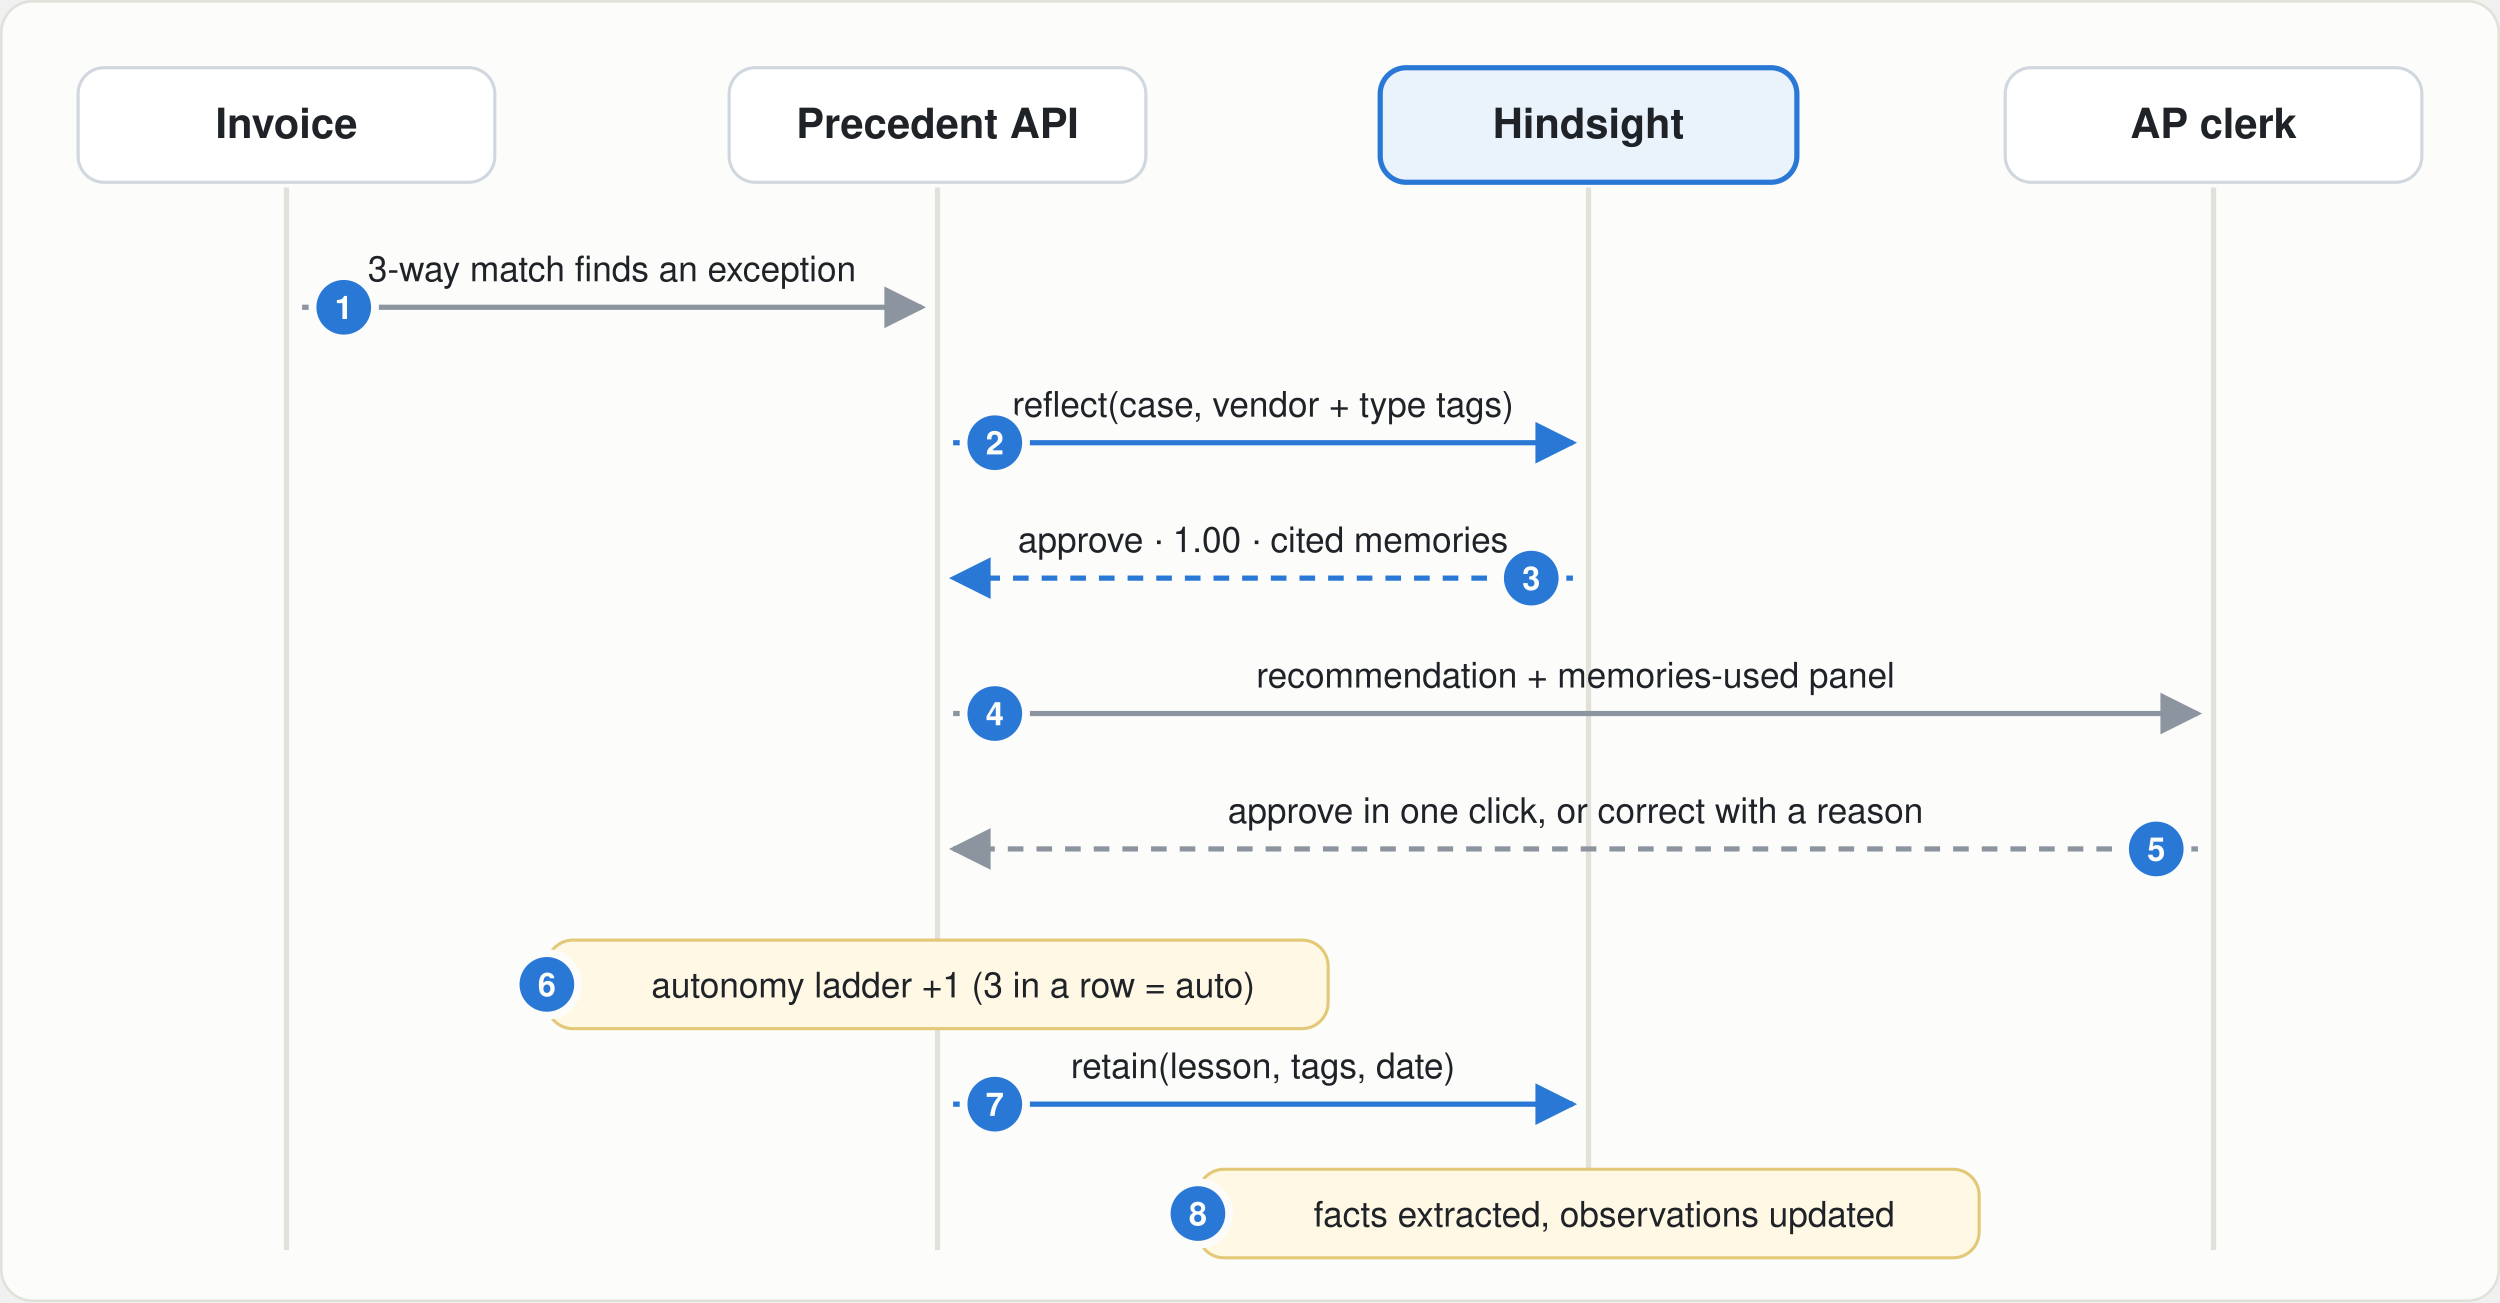
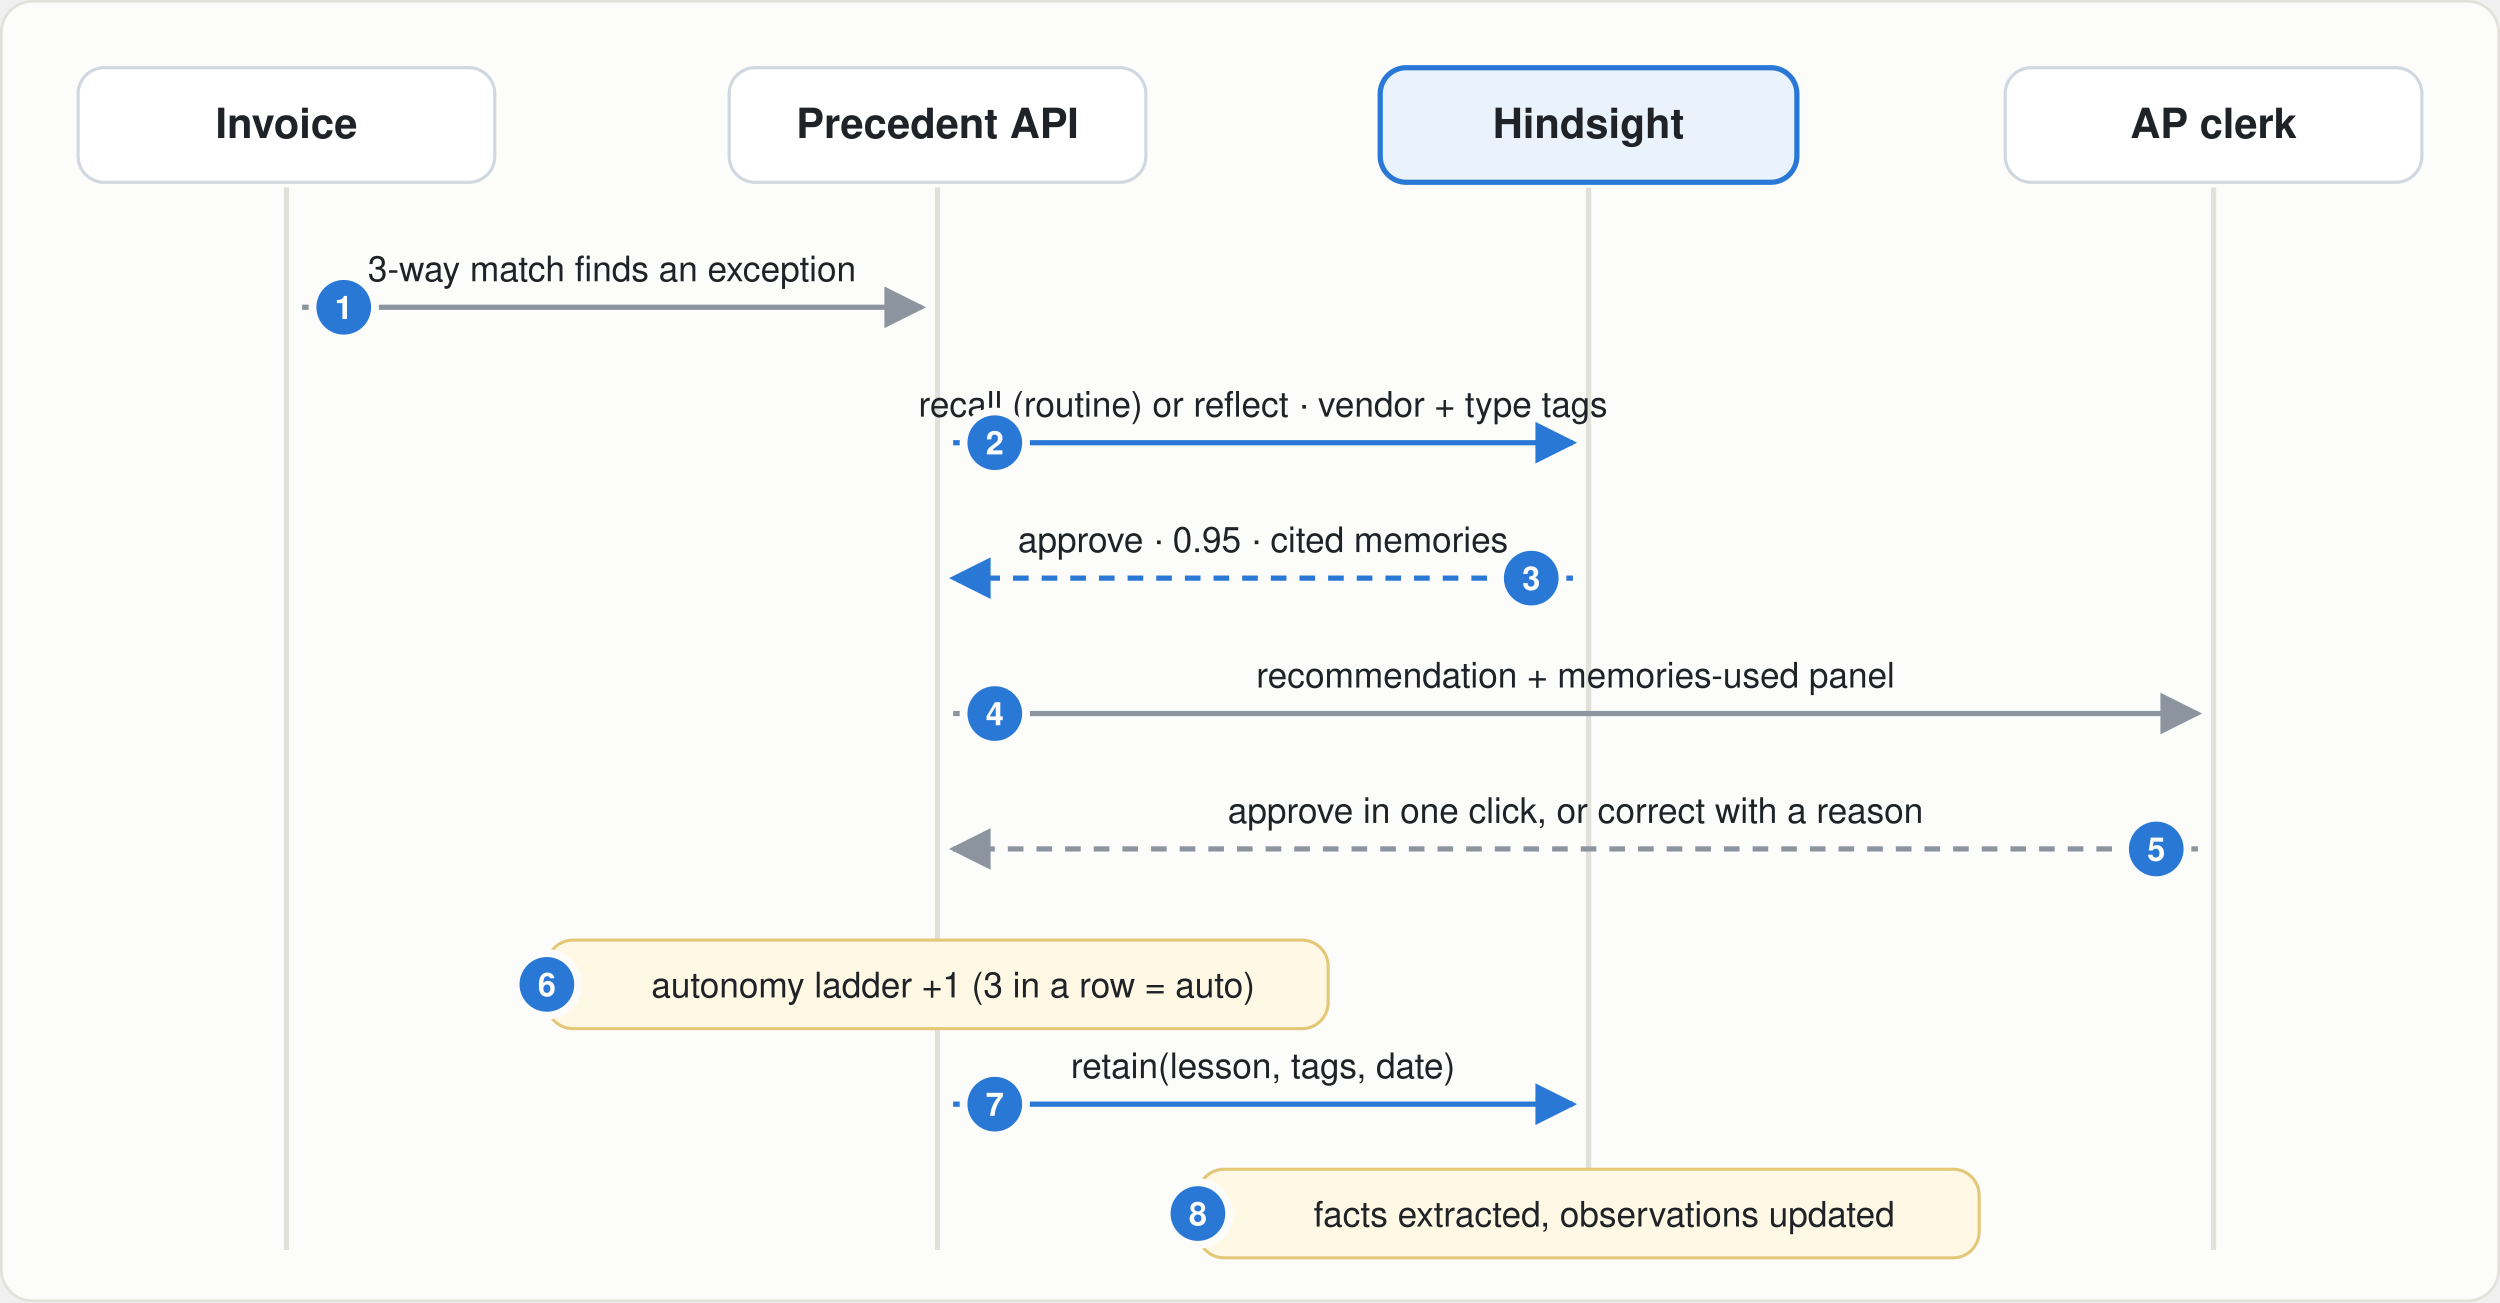
<svg xmlns="http://www.w3.org/2000/svg" width="960" height="500" viewBox="0 0 960 500" font-family="Segoe UI, -apple-system, BlinkMacSystemFont, Helvetica Neue, Helvetica, Arial, sans-serif" role="img" aria-labelledby="t d">
  <defs>
    <marker id="a" viewBox="0 0 10 10" refX="9" refY="5" markerWidth="8" markerHeight="8" orient="auto">
      <path d="M0,0 L10,5 L0,10 z" fill="#8c959f" />
    </marker>
    <marker id="aa" viewBox="0 0 10 10" refX="9" refY="5" markerWidth="8" markerHeight="8" orient="auto">
      <path d="M0,0 L10,5 L0,10 z" fill="#2a78d6" />
    </marker>
  </defs>
  <rect x="0.5" y="0.5" width="959" height="499" rx="12" fill="#fcfcfb" stroke="#e1e0d9" />
  <rect x="30" y="26" width="160" height="44" rx="10" fill="#ffffff" stroke="#d0d7de" stroke-width="1.2" />
  <text x="110.0" y="53.0" font-size="16" font-weight="600" fill="#1f2328" text-anchor="middle">Invoice</text>
  <line x1="110" x2="110" y1="72" y2="480" stroke="#e1e0d9" stroke-width="2" />
  <rect x="280" y="26" width="160" height="44" rx="10" fill="#ffffff" stroke="#d0d7de" stroke-width="1.2" />
  <text x="360.0" y="53.0" font-size="16" font-weight="600" fill="#1f2328" text-anchor="middle">Precedent API</text>
  <line x1="360" x2="360" y1="72" y2="480" stroke="#e1e0d9" stroke-width="2" />
  <rect x="530" y="26" width="160" height="44" rx="10" fill="#eaf2fc" stroke="#2a78d6" stroke-width="2" />
  <text x="610.0" y="53.0" font-size="16" font-weight="600" fill="#1f2328" text-anchor="middle">Hindsight</text>
  <line x1="610" x2="610" y1="72" y2="480" stroke="#e1e0d9" stroke-width="2" />
  <rect x="770" y="26" width="160" height="44" rx="10" fill="#ffffff" stroke="#d0d7de" stroke-width="1.2" />
  <text x="850.0" y="53.0" font-size="16" font-weight="600" fill="#1f2328" text-anchor="middle">AP clerk</text>
  <line x1="850" x2="850" y1="72" y2="480" stroke="#e1e0d9" stroke-width="2" />
  <path d="M116,118 L354,118" fill="none" stroke="#8c959f" stroke-width="2" stroke-linejoin="round" marker-end="url(#a)" />
  <text x="235.0" y="108" font-size="13.5" font-weight="400" fill="#1f2328" text-anchor="middle">3-way match finds an exception</text>
  <circle cx="132" cy="118" r="12" fill="#2a78d6" stroke="#fcfcfb" stroke-width="3" />
  <text x="132" y="122.5" font-size="12.5" font-weight="700" fill="#fcfcfb" text-anchor="middle">1</text>
  <path d="M366,170 L604,170" fill="none" stroke="#2a78d6" stroke-width="2" stroke-linejoin="round" marker-end="url(#aa)" />
-   <text x="485.0" y="160" font-size="13.5" font-weight="400" fill="#1f2328" text-anchor="middle">reflect(case, vendor + type tags)</text>
+   <text x="485.0" y="160" font-size="13.5" font-weight="400" fill="#1f2328" text-anchor="middle">recall (routine) or reflect · vendor + type tags</text>
  <circle cx="382" cy="170" r="12" fill="#2a78d6" stroke="#fcfcfb" stroke-width="3" />
  <text x="382" y="174.5" font-size="12.5" font-weight="700" fill="#fcfcfb" text-anchor="middle">2</text>
  <path d="M604,222 L366,222" fill="none" stroke="#2a78d6" stroke-width="2" stroke-dasharray="6 5" stroke-linejoin="round" marker-end="url(#aa)" />
-   <text x="485.0" y="212" font-size="13.5" font-weight="400" fill="#1f2328" text-anchor="middle">approve · 1.00 · cited memories</text>
+   <text x="485.0" y="212" font-size="13.5" font-weight="400" fill="#1f2328" text-anchor="middle">approve · 0.95 · cited memories</text>
  <circle cx="588" cy="222" r="12" fill="#2a78d6" stroke="#fcfcfb" stroke-width="3" />
  <text x="588" y="226.5" font-size="12.5" font-weight="700" fill="#fcfcfb" text-anchor="middle">3</text>
  <path d="M366,274 L844,274" fill="none" stroke="#8c959f" stroke-width="2" stroke-linejoin="round" marker-end="url(#a)" />
  <text x="605.0" y="264" font-size="13.5" font-weight="400" fill="#1f2328" text-anchor="middle">recommendation + memories-used panel</text>
  <circle cx="382" cy="274" r="12" fill="#2a78d6" stroke="#fcfcfb" stroke-width="3" />
  <text x="382" y="278.5" font-size="12.5" font-weight="700" fill="#fcfcfb" text-anchor="middle">4</text>
  <path d="M844,326 L366,326" fill="none" stroke="#8c959f" stroke-width="2" stroke-dasharray="6 5" stroke-linejoin="round" marker-end="url(#a)" />
  <text x="605.0" y="316" font-size="13.5" font-weight="400" fill="#1f2328" text-anchor="middle">approve in one click, or correct with a reason</text>
  <circle cx="828" cy="326" r="12" fill="#2a78d6" stroke="#fcfcfb" stroke-width="3" />
  <text x="828" y="330.5" font-size="12.5" font-weight="700" fill="#fcfcfb" text-anchor="middle">5</text>
  <rect x="210" y="361" width="300" height="34" rx="10" fill="#fff8e5" stroke="#e3c878" stroke-width="1.2" />
  <text x="366" y="383" font-size="13.5" font-weight="400" fill="#1f2328" text-anchor="middle">autonomy ladder +1 (3 in a row = auto)</text>
  <circle cx="210" cy="378" r="12" fill="#2a78d6" stroke="#fcfcfb" stroke-width="3" />
  <text x="210" y="382.5" font-size="12.5" font-weight="700" fill="#fcfcfb" text-anchor="middle">6</text>
  <path d="M366,424 L604,424" fill="none" stroke="#2a78d6" stroke-width="2" stroke-linejoin="round" marker-end="url(#aa)" />
  <text x="485.0" y="414" font-size="13.5" font-weight="400" fill="#1f2328" text-anchor="middle">retain(lesson, tags, date)</text>
  <circle cx="382" cy="424" r="12" fill="#2a78d6" stroke="#fcfcfb" stroke-width="3" />
  <text x="382" y="428.5" font-size="12.5" font-weight="700" fill="#fcfcfb" text-anchor="middle">7</text>
  <rect x="460" y="449" width="300" height="34" rx="10" fill="#fff8e5" stroke="#e3c878" stroke-width="1.2" />
  <text x="616" y="471" font-size="13.5" font-weight="400" fill="#1f2328" text-anchor="middle">facts extracted, observations updated</text>
  <circle cx="460" cy="466" r="12" fill="#2a78d6" stroke="#fcfcfb" stroke-width="3" />
  <text x="460" y="470.5" font-size="12.5" font-weight="700" fill="#fcfcfb" text-anchor="middle">8</text>
</svg>
